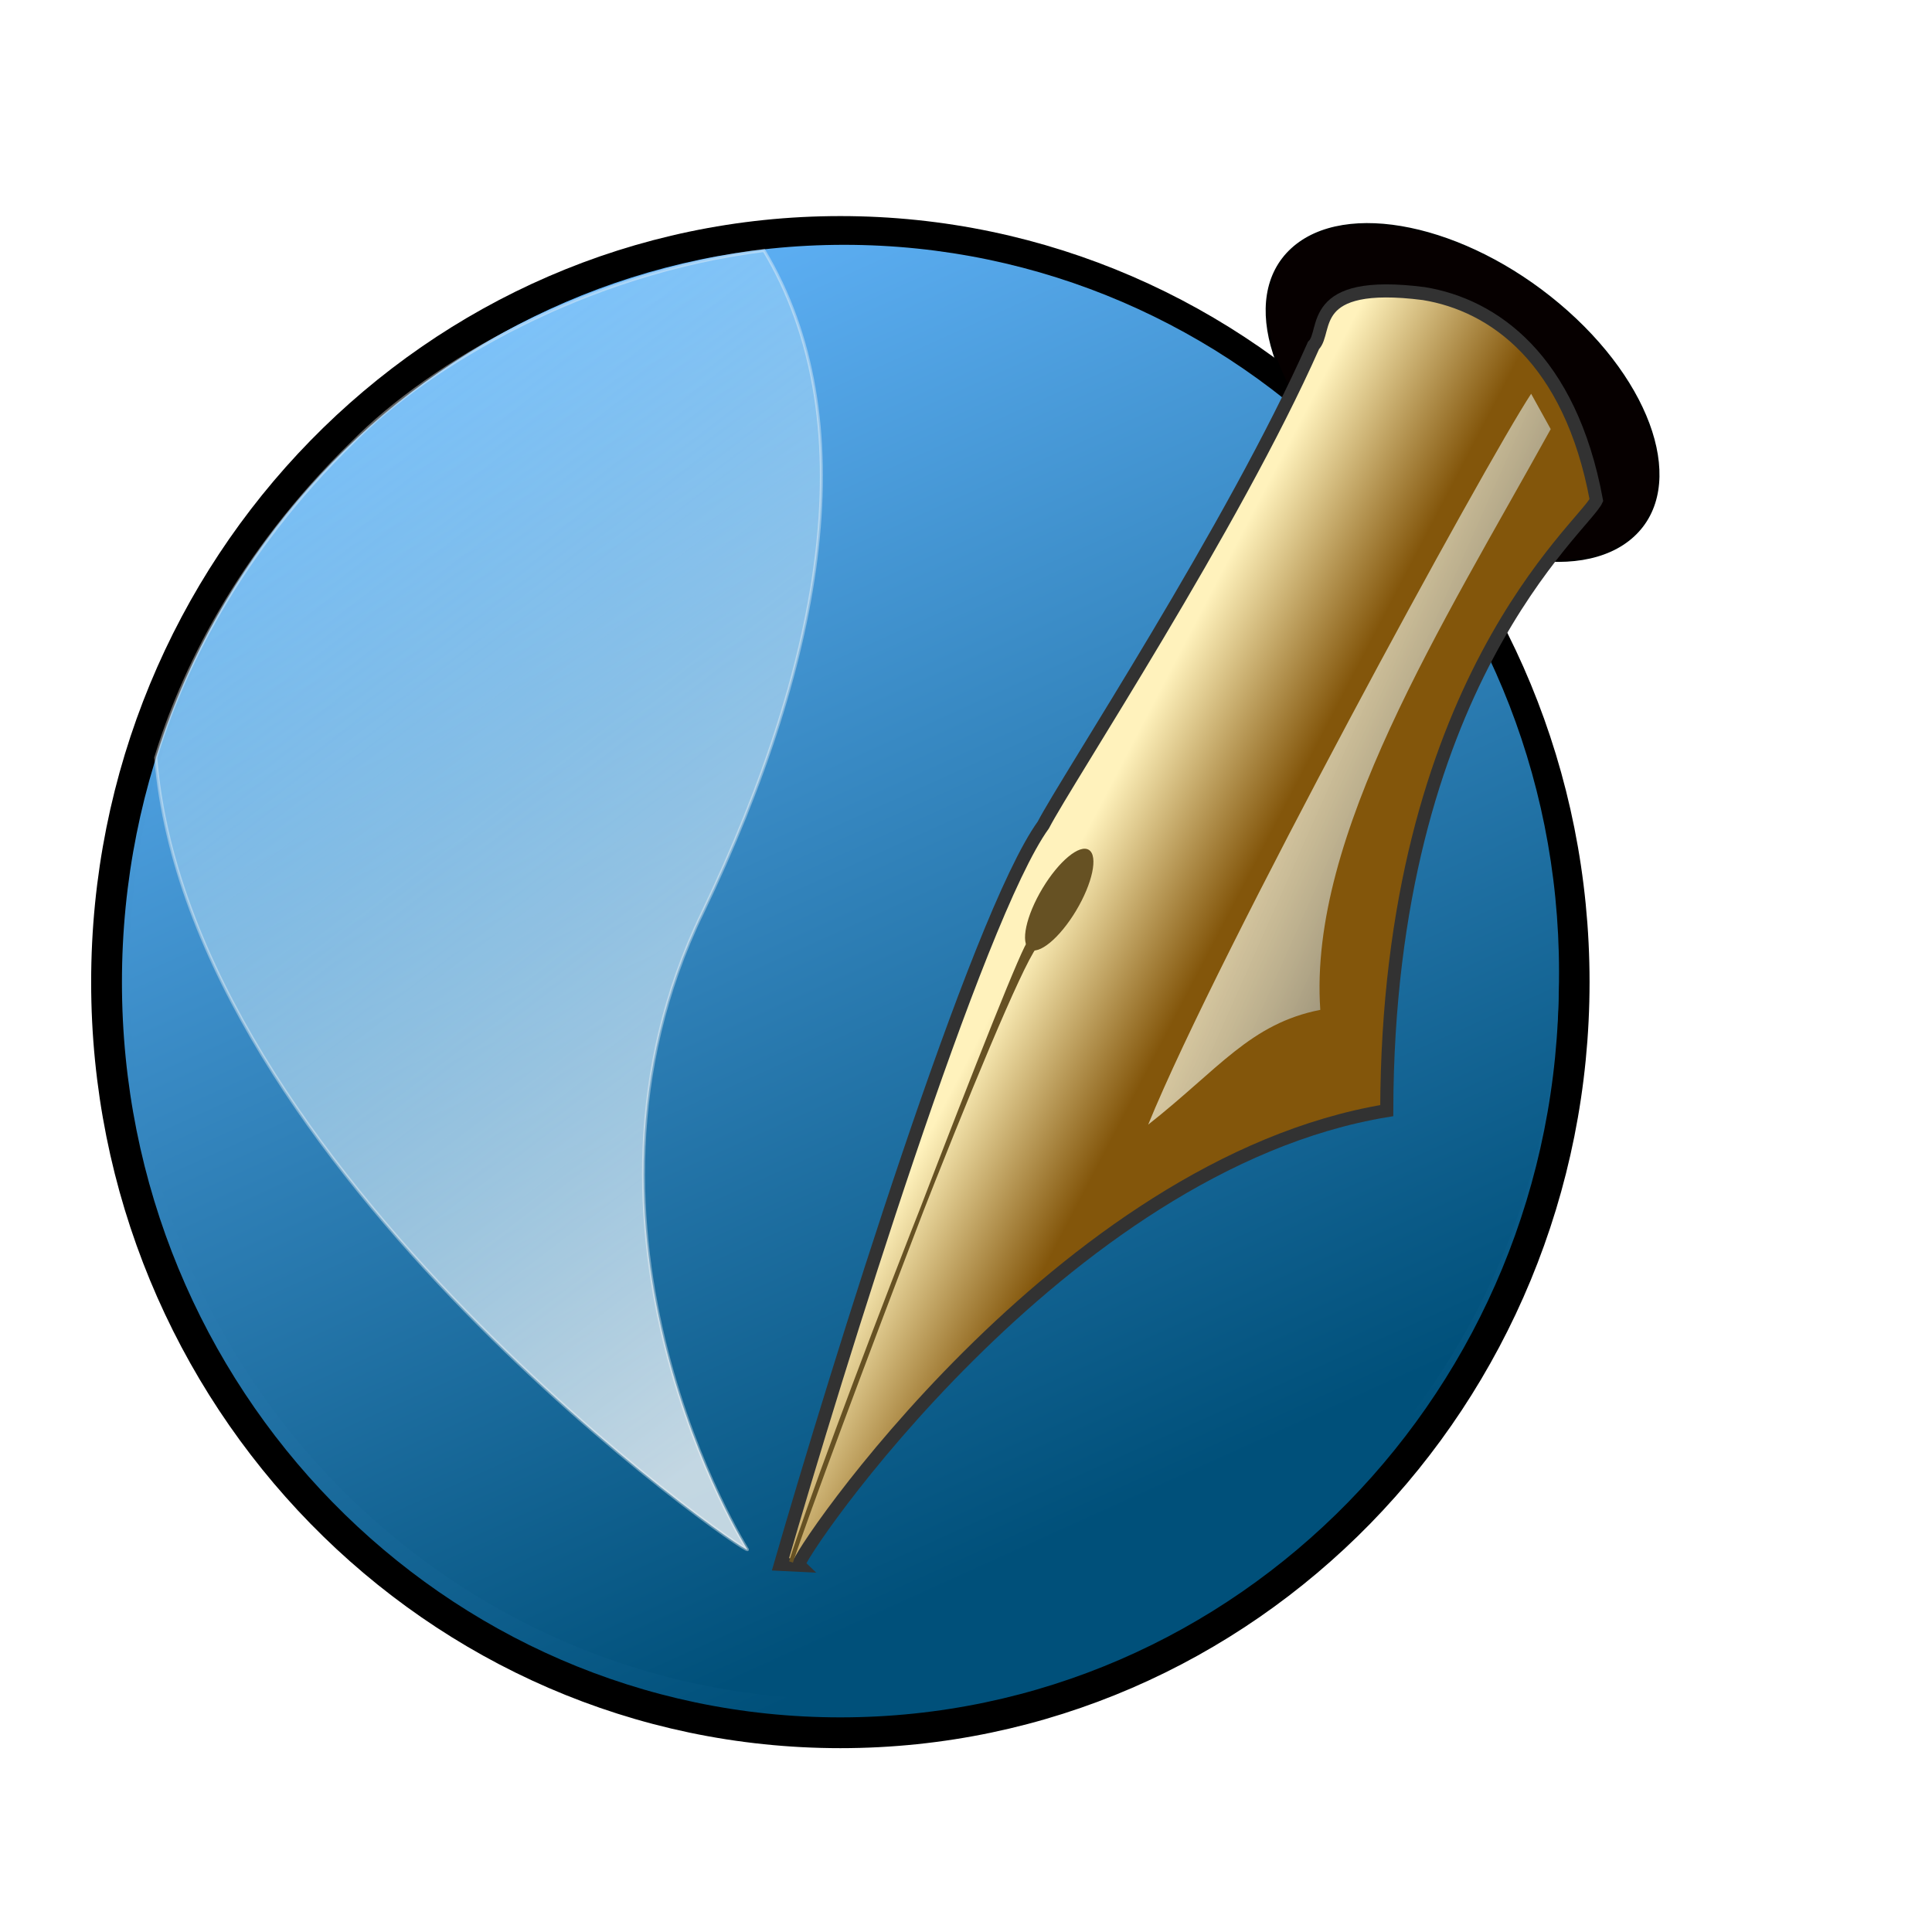
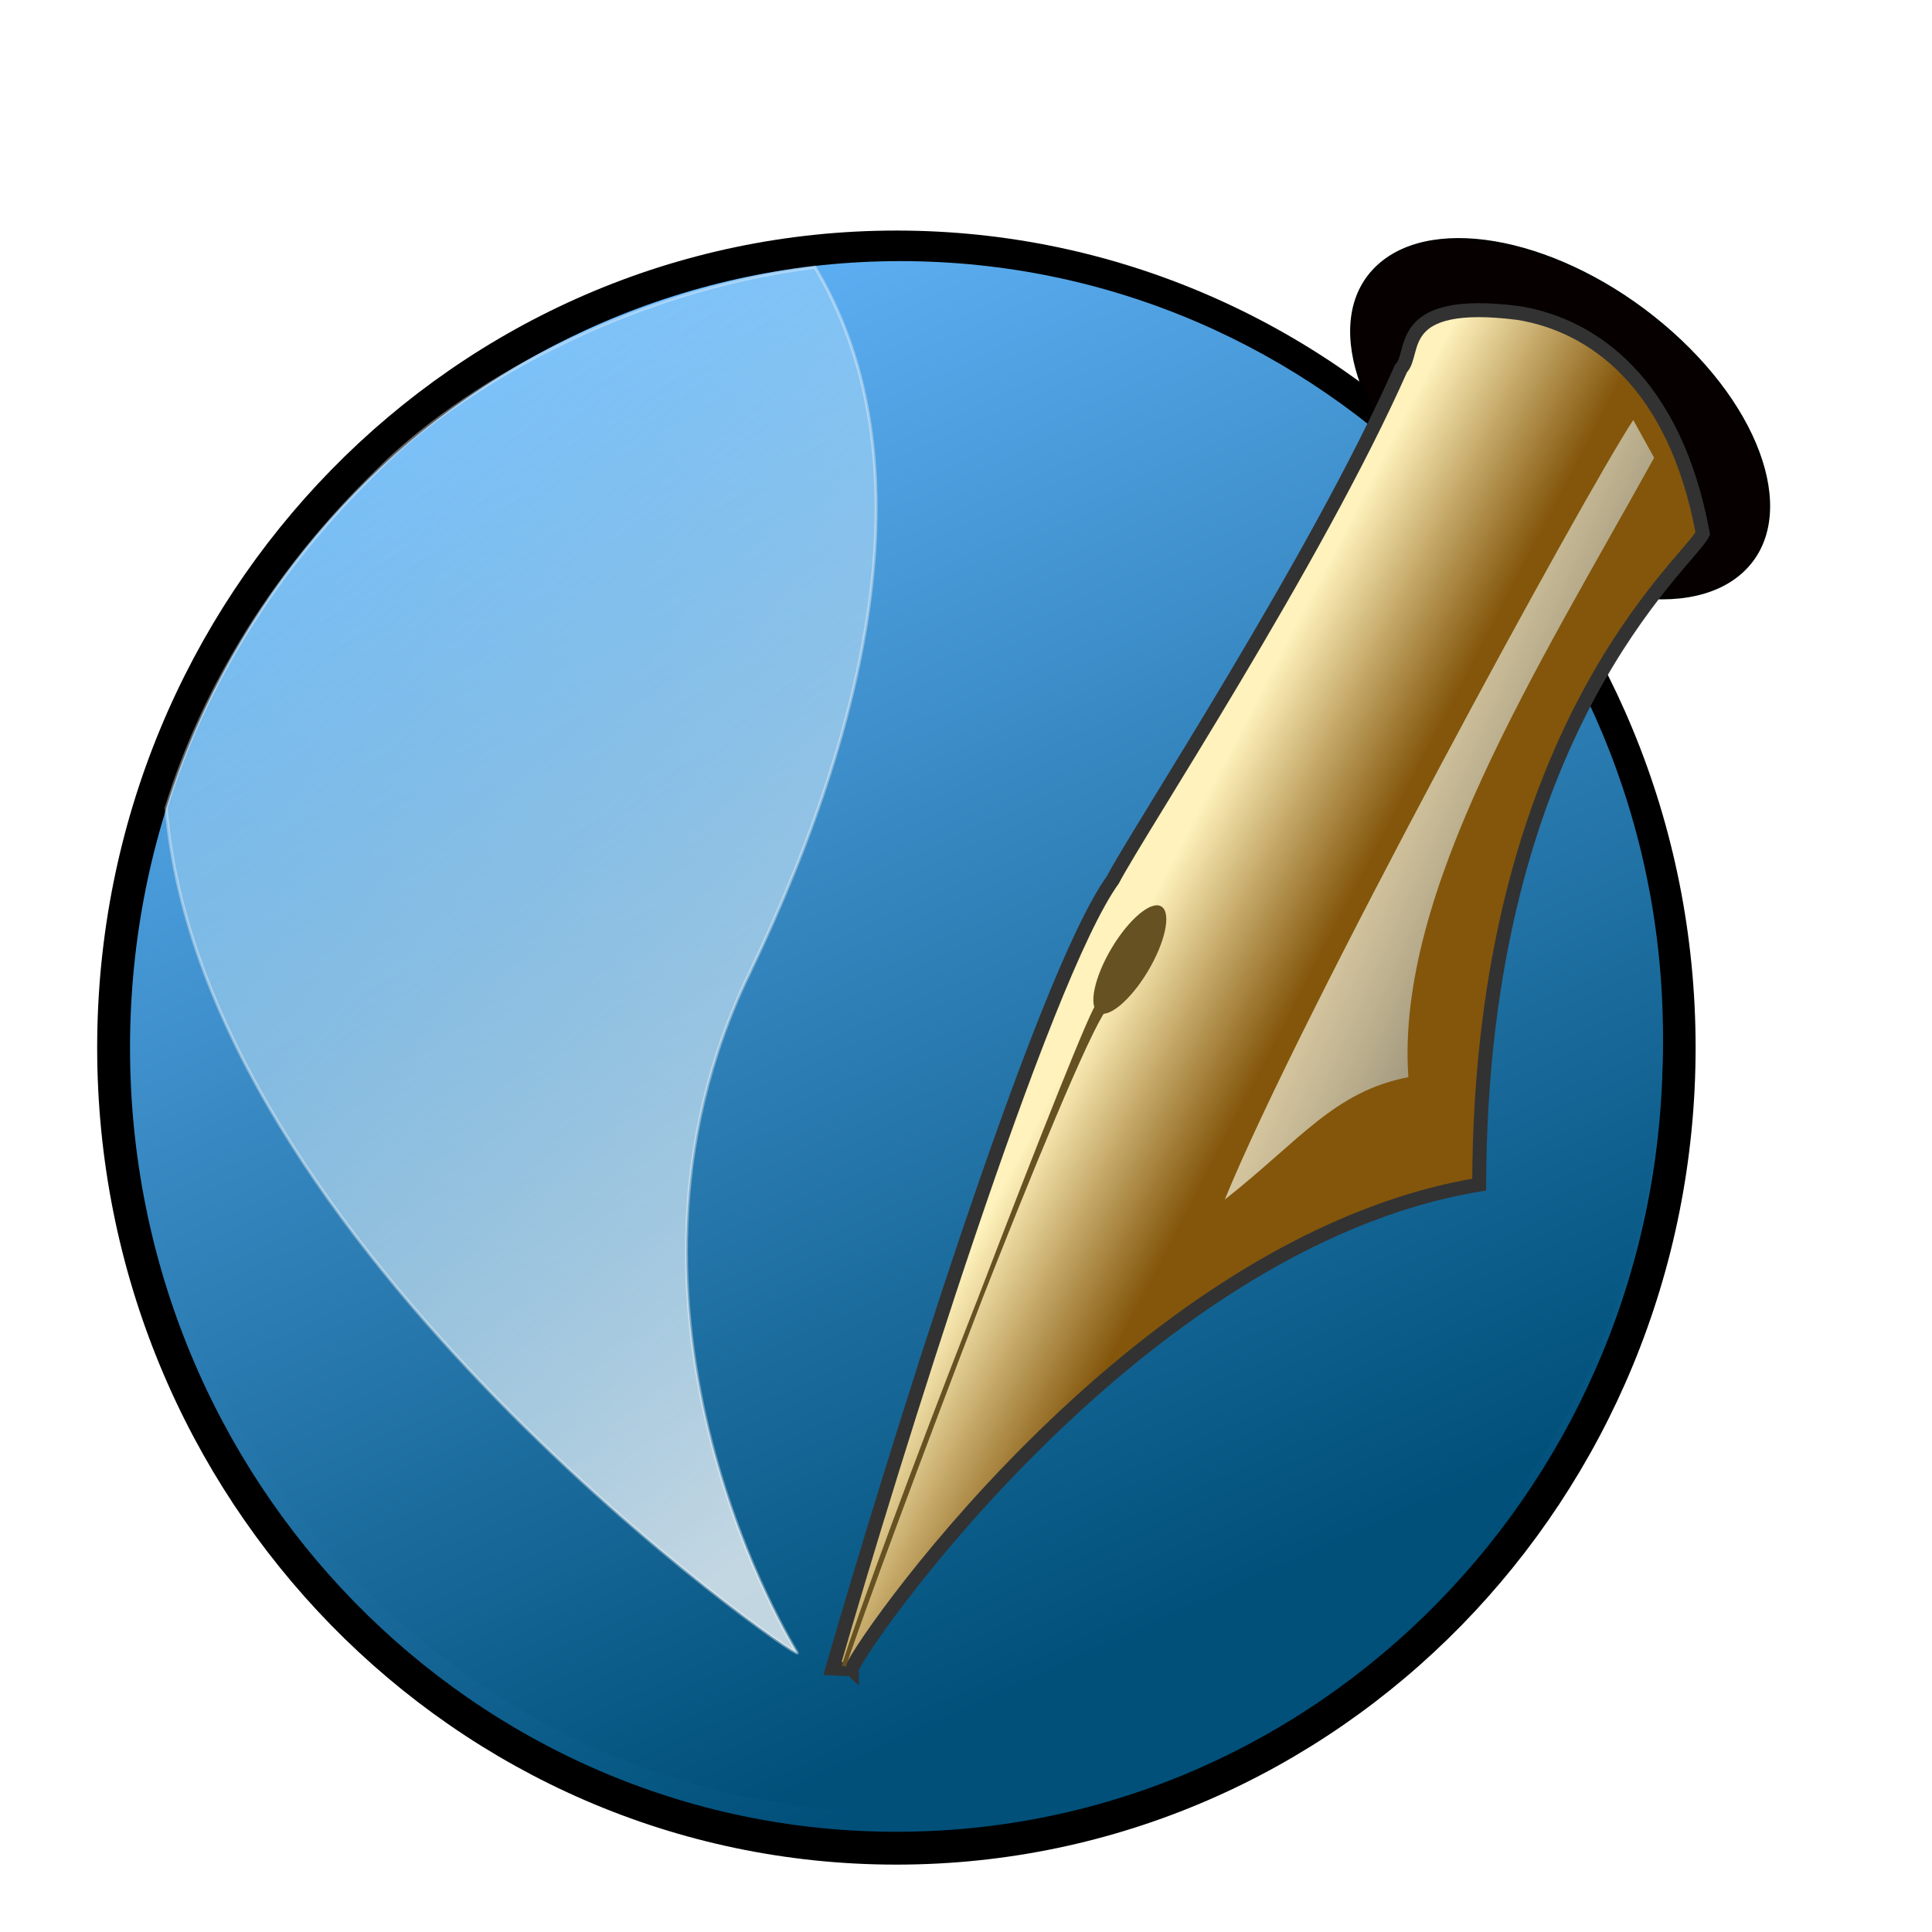
- <svg xmlns="http://www.w3.org/2000/svg" xmlns:xlink="http://www.w3.org/1999/xlink" id="svg1" width="30mm" height="30mm" version="1.1">
-   <defs id="defs3">
-     <linearGradient id="linearGradient665">
-       <stop style="stop-color:#ffffff;stop-opacity:0.286;" offset="0" id="stop666" />
-       <stop style="stop-color:#daecf8;stop-opacity:1;" offset="1" id="stop667" />
+ <svg xmlns="http://www.w3.org/2000/svg" xmlns:xlink="http://www.w3.org/1999/xlink" viewBox="0 0 106.3 106.3">
+   <defs>
+     <linearGradient xlink:href="#0" id="4" x1="34.35" y1="-72.17" x2="332.65" y2="598.46" gradientUnits="userSpaceOnUse" gradientTransform="matrix(.1134 0 0 .11536 10.841 27.362)" />
+     <linearGradient xlink:href="#0" id="5" x1="27.984" y1="-79" x2="332.47" y2="605.53" gradientUnits="userSpaceOnUse" gradientTransform="matrix(.11639 0 0 .11907 9.599 26.996)" />
+     <linearGradient id="3" x1="273.66" y1="74.22" x2="411.61" y2="425.86" gradientTransform="matrix(.09763 0 0 .19016 1.078 4.677)" gradientUnits="userSpaceOnUse">
+       <stop stop-color="#b9e5ff" stop-opacity=".42" />
+       <stop offset="1" stop-color="#fff" />
    </linearGradient>
-     <linearGradient id="linearGradient624">
-       <stop style="stop-color:#b9e5ff;stop-opacity:0.42;" offset="0" id="stop625" />
-       <stop style="stop-color:#ffffff;stop-opacity:1;" offset="1" id="stop626" />
+     <linearGradient id="1" x1="596.06" y1="231.01" x2="656.46" y2="279.76" gradientTransform="matrix(.10945 0 0 .16962 1.078 4.677)" gradientUnits="userSpaceOnUse">
+       <stop stop-color="#fff2bc" />
+       <stop offset="1" stop-color="#83560b" />
    </linearGradient>
-     <linearGradient id="linearGradient619">
-       <stop style="stop-color:#66b8ff;stop-opacity:1;" offset="0" id="stop620" />
-       <stop style="stop-color:#00507a;stop-opacity:1;" offset="1" id="stop621" />
+     <linearGradient id="0">
+       <stop stop-color="#66b8ff" />
+       <stop offset="1" stop-color="#00507a" />
    </linearGradient>
-     <linearGradient id="linearGradient604">
-       <stop style="stop-color:#838383;stop-opacity:1;" offset="0" id="stop605" />
-       <stop style="stop-color:#2c2c2c;stop-opacity:1;" offset="1" id="stop606" />
+     <linearGradient id="2" x1="779.72" y1="160.63" x2="908.45" y2="264.66" gradientTransform="matrix(.10112 0 0 .1836 1.078 4.677)" gradientUnits="userSpaceOnUse">
+       <stop stop-color="#fff9db" stop-opacity=".732" />
+       <stop offset="1" stop-color="#2c2c2c" />
    </linearGradient>
-     <linearGradient id="linearGradient598">
-       <stop style="stop-color:#e1dedd;stop-opacity:0.866;" offset="0" id="stop599" />
-       <stop style="stop-color:#2c2c2c;stop-opacity:1;" offset="1" id="stop600" />
-     </linearGradient>
-     <linearGradient id="linearGradient593">
-       <stop style="stop-color:#fff9db;stop-opacity:0.732;" offset="0" id="stop594" />
-       <stop style="stop-color:#2c2c2c;stop-opacity:1;" offset="1" id="stop595" />
-     </linearGradient>
-     <linearGradient id="linearGradient586">
-       <stop style="stop-color:#6e6969;stop-opacity:1;" offset="0" id="stop587" />
-       <stop style="stop-color:#2c2c2c;stop-opacity:1;" offset="1" id="stop588" />
-     </linearGradient>
-     <linearGradient id="linearGradient578">
-       <stop style="stop-color:#fff2bc;stop-opacity:1;" offset="0" id="stop579" />
-       <stop style="stop-color:#83560b;stop-opacity:1;" offset="1" id="stop580" />
-     </linearGradient>
-     <linearGradient xlink:href="#linearGradient578" id="linearGradient581" x1="596.057" y1="231.006" x2="656.456" y2="279.761" gradientTransform="matrix(0.1094509,0,0,0.1696184,1.07813,4.67738)" gradientUnits="userSpaceOnUse" />
-     <radialGradient xlink:href="#linearGradient578" id="radialGradient582" cx="0.5" cy="0.5" r="0.5" fx="0.5" fy="0.5" />
-     <linearGradient xlink:href="#linearGradient593" id="linearGradient590" x1="779.717" y1="160.625" x2="908.448" y2="264.661" gradientTransform="matrix(0.1011162,0,0,0.1835994,1.07813,4.67737)" gradientUnits="userSpaceOnUse" />
-     <linearGradient xlink:href="#linearGradient586" id="linearGradient592" x1="0.196" y1="0.492" x2="0.32" y2="0.539" />
-     <linearGradient xlink:href="#linearGradient598" id="linearGradient597" x1="0.493" y1="0.258" x2="0.667" y2="0.383" />
-     <linearGradient xlink:href="#linearGradient604" id="linearGradient603" x1="0.831" y1="0.375" x2="0.438" y2="0.109" />
-     <linearGradient xlink:href="#linearGradient665" id="linearGradient618" x1="0.411" y1="0.375" x2="0.977" y2="0.93" />
-     <linearGradient xlink:href="#linearGradient624" id="linearGradient623" x1="273.657" y1="74.221" x2="411.614" y2="425.862" gradientTransform="matrix(0.09762634,0,0,0.1901626,1.07813,4.67738)" gradientUnits="userSpaceOnUse" />
-     <linearGradient xlink:href="#linearGradient619" id="linearGradient664" x1="34.351" y1="-72.169" x2="332.645" y2="598.456" gradientUnits="userSpaceOnUse" gradientTransform="matrix(0.1134004,0,0,0.1153591,10.84107,27.36221)" />
-     <linearGradient xlink:href="#linearGradient619" id="linearGradient3374" x1="27.984" y1="-79.005" x2="332.467" y2="605.531" gradientUnits="userSpaceOnUse" gradientTransform="matrix(0.1163936,0,0,0.1190654,9.59947,26.9963)" />
  </defs>
-   <ellipse style="font-size:12px;fill:url(#linearGradient3374);fill-opacity:1;fill-rule:evenodd;stroke:#000000;stroke-width:1.807;stroke-dasharray:none;stroke-opacity:1" id="path653" cx="49.319" cy="57.639" rx="43.066" ry="44.054" />
-   <ellipse style="font-size:12px;fill:url(#linearGradient664);fill-opacity:1;fill-rule:evenodd;stroke:none;stroke-width:15.351;stroke-dasharray:none;stroke-opacity:1" id="path869" cx="49.539" cy="57.051" rx="41.958" ry="42.683" />
-   <ellipse style="font-size:12px;fill:#060000;fill-opacity:1;fill-rule:evenodd;stroke:#000000;stroke-width:0.096pt" id="path686" transform="matrix(0.7651989,0.6437939,-0.7369628,0.6759333,0,0)" cx="75.625" cy="-37.95" rx="13.078" ry="7.651" />
-   <path style="font-size:12px;fill:url(#linearGradient623);fill-opacity:0.75;fill-rule:evenodd;stroke:#f6f7f7;stroke-width:0.133pt;stroke-opacity:0.393" d="m 43.865,90.94 c 0,0 -11.75,-18.597 -2.63,-37.388 C 48.483,38.448 50.733,24.541 44.838,14.701 34.367,16.007 25.252,21.358 20.736,25.927 13.896,32.594 10.622,39.583 9.14,44.468 11.116,68.559 44.03,91.446 43.865,90.94 Z" id="path622" />
-   <path style="font-size:12px;fill:url(#linearGradient581);fill-rule:evenodd;stroke:#323232;stroke-width:0.768" d="M 46.872,91.862 C 46.559,91.571 62.23,68.336 81.386,65.181 81.445,40.135 92.961,30.922 93.689,29.354 92.15,21.033 87.631,17.891 83.553,17.229 76.639,16.348 77.937,19.449 77.088,20.275 72.41,30.839 62.613,45.752 61.23,48.418 57.339,53.81 49.1,80.419 45.804,91.809 l 1.068,0.053 z" id="hrot" />
-   <ellipse style="font-size:12px;fill:#665123;fill-rule:evenodd;stroke-width:1.251" id="path583" transform="matrix(0.8311385,0.5560655,-0.5148583,0.8572753,0,0)" cx="80.571" cy="9.325" rx="1.184" ry="3.397" />
-   <path style="font-size:12px;fill:#665123;fill-rule:evenodd;stroke:#665123;stroke-width:0.237" d="M 60.746,55.532 60.439,55.301 C 60.086,55.036 48.251,86.103 46.424,91.669 48.239,85.8 58.919,57.98 60.746,55.532 Z" id="path585" />
-   <path style="font-size:12px;fill:url(#linearGradient590);fill-rule:evenodd;stroke-width:1pt" d="m 67.385,66.003 c 4.155,-3.267 5.987,-5.926 10.101,-6.736 C 76.776,49.052 84.627,36.717 91.009,25.184 l -1.149,-2.074 C 87.219,27.108 71.53,55.837 67.385,66.003 Z" id="path589" />
+   <g fill-rule="evenodd">
+     <ellipse cx="49.32" cy="57.639" rx="43.07" ry="44.05" fill="url(#5)" stroke="#000" stroke-width="1.807" />
+     <ellipse cx="49.54" cy="57.05" rx="41.958" ry="42.683" fill="url(#4)" />
+     <ellipse transform="matrix(.7652.64379-.73696.67593 0 0)" cx="75.63" cy="-37.95" rx="13.08" ry="7.651" fill="#060000" stroke="#000" stroke-width=".12" />
+     <path d="m43.865 90.94c0 0-11.75-18.597-2.63-37.39 7.248-15.1 9.498-29.01 3.603-38.851-10.47 1.305-19.585 6.656-24.1 11.226-6.841 6.666-10.114 13.655-11.596 18.541 1.976 24.09 34.89 46.978 34.725 46.47" stroke-opacity=".393" fill="url(#3)" stroke="#f6f7f7" fill-opacity=".75" stroke-width=".167" />
+     <path d="m46.872 91.86c-.312-.292 15.359-23.526 34.514-26.681.059-25.05 11.575-34.26 12.304-35.827-1.539-8.321-6.06-11.463-10.137-12.13-6.913-.881-5.616 2.221-6.465 3.046-4.678 10.564-14.475 25.477-15.858 28.14-3.891 5.391-12.13 32-15.426 43.39l1.068.053z" fill="url(#1)" stroke="#323232" stroke-width=".768" />
+     <g fill="#665123">
+       <ellipse transform="matrix(.83114.55607-.51486.85728 0 0)" cx="80.57" cy="9.325" rx="1.184" ry="3.397" stroke-width="1.251" />
+       <path d="m60.746 55.53l-.307-.23c-.353-.265-12.188 30.802-14.01 36.37 1.815-5.869 12.495-33.689 14.322-36.14" stroke="#665123" stroke-width=".237" />
+     </g>
+     <path d="m67.39 66c4.155-3.267 5.987-5.926 10.1-6.736-.711-10.215 7.14-22.55 13.522-34.08l-1.149-2.074c-2.64 3.998-18.329 32.727-22.474 42.893" fill="url(#2)" stroke-width="1.25" />
+   </g>
</svg>
